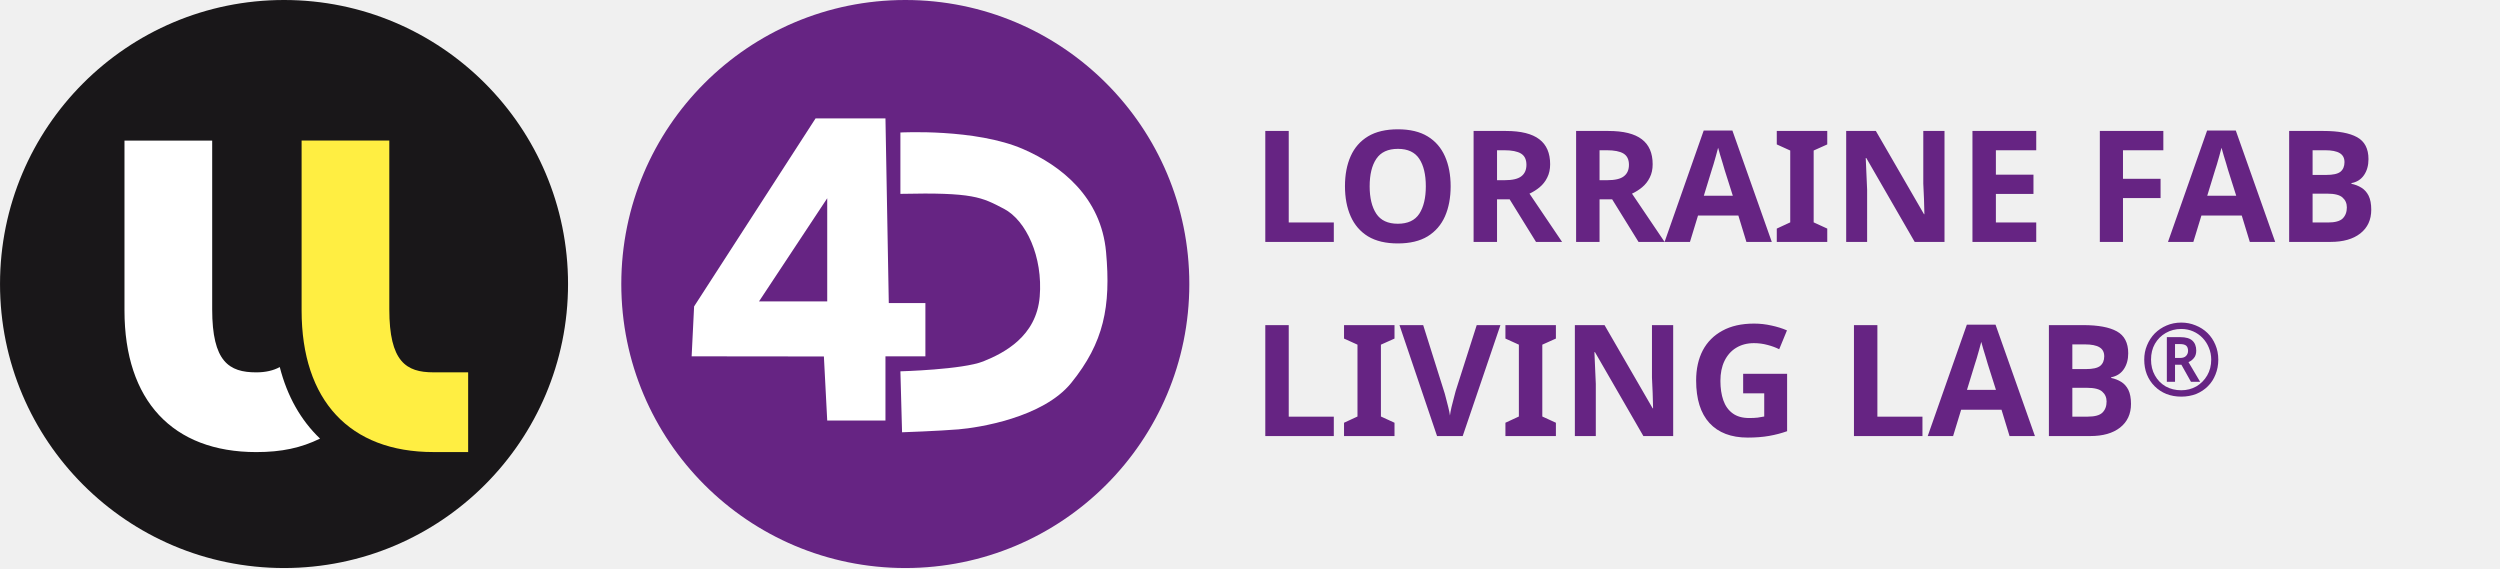
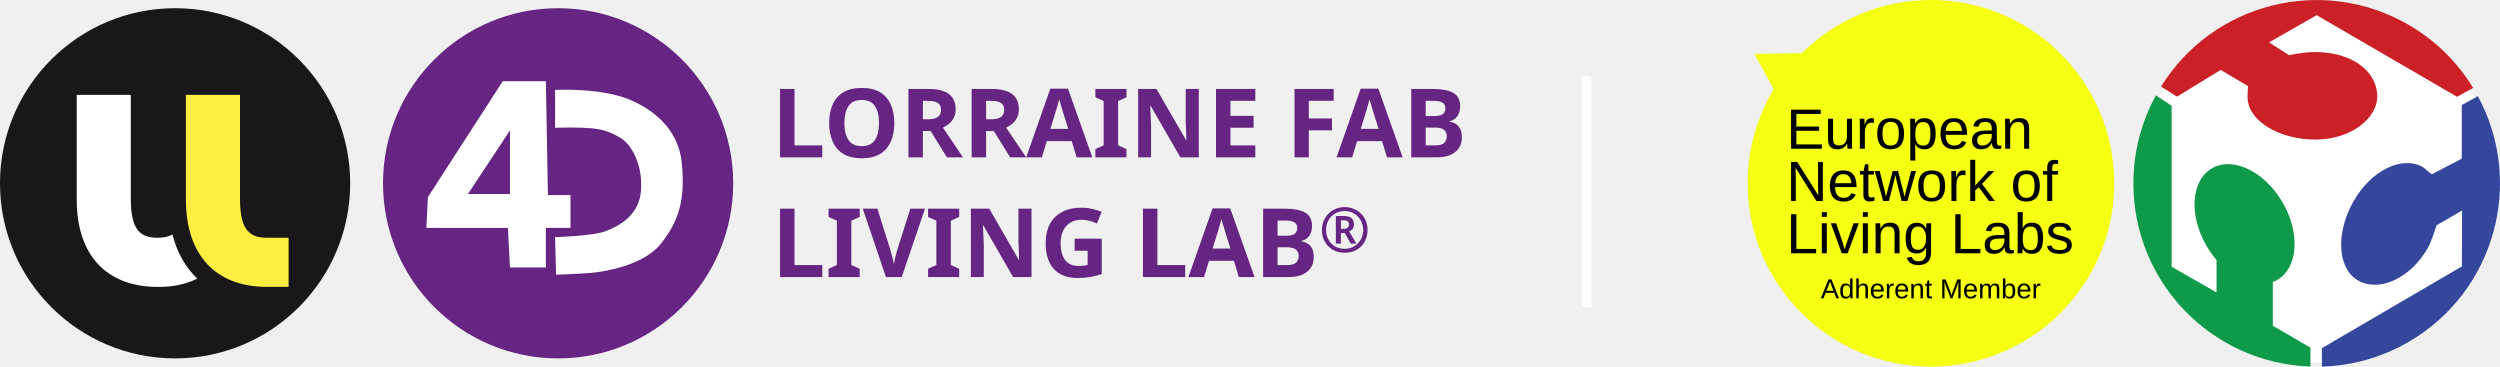
- <svg xmlns="http://www.w3.org/2000/svg" width="79.495mm" height="18.062mm" viewBox="0 0 281.674 64" id="svg3754" version="1.1">
+ <svg xmlns="http://www.w3.org/2000/svg" width="128.948mm" height="18.909mm" viewBox="0 0 456.901 67" id="svg3754" version="1.1">
  <defs id="defs3756" />
-   <g id="layer1" transform="translate(523.9555,-113.7908)">
-     <g id="g4492" transform="translate(19.2343,4.0167846e-6)">
-       <g id="g3810" transform="matrix(0.2456342,0,0,-0.2456342,-438.9264,153.9387)">
-         <path d="M 0,-2.613191e-7 C 71.949,-2.613191e-7 130.275,58.326 130.275,130.275 130.275,202.224 71.949,260.55 0,260.55 -71.949,260.55 -130.275,202.224 -130.275,130.275 -130.275,58.326 -71.949,-2.6131913e-7 0,-2.6131913e-7" style="fill:#662483;fill-opacity:1;fill-rule:nonzero;stroke:none" id="path4633" transform="translate(-9.214811,-97.10401)" />
-         <path d="m 0,0 0,28.147 c 0,0 34.454,1.888 56.294,-7.607 17.496,-7.608 35.754,-22.061 38.037,-47.166 2.281,-25.104 -1.021,-41.625 -15.977,-60.097 -12.931,-15.976 -42.6,-20.54 -51.728,-21.301 -9.129,-0.761 -25.865,-1.337 -25.865,-1.337 L 0,-81.398 c 0,0 28.568,0.76 38.037,4.564 9.467,3.804 24.343,11.411 25.864,29.669 1.522,18.257 -6.205,34.993 -16.416,40.318 C 37.276,-1.521 33.472,0.761 0,0" style="fill:#ffffff;fill-opacity:1;fill-rule:nonzero;stroke:none" id="path4641" transform="translate(-11.46629,74.52199)" />
-         <path d="m 0,0 0,24.424 -16.792,0 -1.526,84.721 -32.057,0 -55.717,-86.248 -1.131,-22.897 60.664,-0.067 1.527,-29.381 26.714,0 0,29.448 L 0,0 Z m -45.032,25.187 -31.293,0 31.293,47.322 0,-47.322 z" style="fill:#ffffff;fill-opacity:1;fill-rule:nonzero;stroke:none" id="path4649" />
+   <g id="layer1" transform="translate(523.9555,-112.2908)">
+     <g id="g915">
+       <circle r="31.927" cy="145.791" cx="-100.554" id="path883" style="opacity:1;fill:#ffffff;fill-opacity:1;stroke:#ffffff;stroke-width:1.772;stroke-linecap:round;stroke-linejoin:round;stroke-miterlimit:4;stroke-dasharray:none;stroke-dashoffset:0;stroke-opacity:1" />
+       <g transform="translate(19.2343,6.9410594e-6)" id="g4492">
+         <g transform="matrix(0.2456342,0,0,-0.2456342,-438.9264,153.9387)" id="g3810">
+           <path transform="translate(-9.214811,-97.10401)" id="path4633" style="fill:#662483;fill-opacity:1;fill-rule:nonzero;stroke:none" d="M 0,-2.613191e-7 C 71.949,-2.613191e-7 130.275,58.326 130.275,130.275 130.275,202.224 71.949,260.55 0,260.55 -71.949,260.55 -130.275,202.224 -130.275,130.275 -130.275,58.326 -71.949,-2.6131913e-7 0,-2.6131913e-7" />
+           <path transform="translate(-11.46629,74.52199)" id="path4641" style="fill:#ffffff;fill-opacity:1;fill-rule:nonzero;stroke:none" d="m 0,0 v 28.147 c 0,0 34.454,1.888 56.294,-7.607 17.496,-7.608 35.754,-22.061 38.037,-47.166 2.281,-25.104 -1.021,-41.625 -15.977,-60.097 -12.931,-15.976 -42.6,-20.54 -51.728,-21.301 -9.129,-0.761 -25.865,-1.337 -25.865,-1.337 L 0,-81.398 c 0,0 28.568,0.76 38.037,4.564 9.467,3.804 24.343,11.411 25.864,29.669 1.522,18.257 -6.205,34.993 -16.416,40.318 C 37.276,-1.521 33.472,0.761 0,0" />
+           <path id="path4649" style="fill:#ffffff;fill-opacity:1;fill-rule:nonzero;stroke:none" d="m 0,0 v 24.424 h -16.792 l -1.526,84.721 H -50.375 L -106.092,22.897 -107.223,0 l 60.664,-0.067 1.527,-29.381 h 26.714 V 0 Z m -45.032,25.187 h -31.293 l 31.293,47.322 z" />
+         </g>
+         <text xml:space="preserve" style="font-style:normal;font-variant:normal;font-weight:normal;font-stretch:normal;line-height:0%;font-family:Georgia;-inkscape-font-specification:'Georgia, Normal';text-align:start;letter-spacing:0px;word-spacing:0px;writing-mode:lr-tb;text-anchor:start;fill:#662483;fill-opacity:1;stroke:none;stroke-width:1px;stroke-linecap:butt;stroke-linejoin:miter;stroke-opacity:1" x="-402.208" y="141.048" id="text5034">
+           <tspan id="tspan5036" x="-402.208" y="141.048" style="font-style:normal;font-variant:normal;font-weight:800;font-stretch:normal;font-size:17.5px;line-height:1.25;font-family:'Avenir LT Std';-inkscape-font-specification:'Avenir LT Std Ultra-Bold'">LORRAINE FAB</tspan>
+           <tspan x="-402.208" y="162.923" id="tspan5038" style="font-style:normal;font-variant:normal;font-weight:800;font-stretch:normal;font-size:17.5px;line-height:1.25;font-family:'Avenir LT Std';-inkscape-font-specification:'Avenir LT Std Ultra-Bold'">LIVING LAB<tspan style="font-style:normal;font-variant:normal;font-weight:800;font-stretch:normal;font-size:65%;font-family:'Avenir LT Std';-inkscape-font-specification:'Avenir LT Std Ultra-Bold';baseline-shift:super;fill:#662483;fill-opacity:1" id="tspan5040">®</tspan>
+           </tspan>
+         </text>
      </g>
-       <text id="text5034" y="141.048" x="-402.208" style="font-style:normal;font-variant:normal;font-weight:normal;font-stretch:normal;font-size:17.5px;line-height:125%;font-family:Georgia;-inkscape-font-specification:'Georgia, Normal';text-align:start;letter-spacing:0px;word-spacing:0px;writing-mode:lr-tb;text-anchor:start;fill:#662483;fill-opacity:1;stroke:none;stroke-width:1px;stroke-linecap:butt;stroke-linejoin:miter;stroke-opacity:1" xml:space="preserve">
-         <tspan style="font-style:normal;font-variant:normal;font-weight:800;font-stretch:normal;font-family:'Avenir LT Std';-inkscape-font-specification:'Avenir LT Std Ultra-Bold'" y="141.048" x="-402.208" id="tspan5036">LORRAINE FAB</tspan>
-         <tspan style="font-style:normal;font-variant:normal;font-weight:800;font-stretch:normal;font-family:'Avenir LT Std';-inkscape-font-specification:'Avenir LT Std Ultra-Bold'" id="tspan5038" y="162.923" x="-402.208">LIVING LAB<tspan id="tspan5040" style="font-style:normal;font-variant:normal;font-weight:800;font-stretch:normal;font-size:65%;font-family:'Avenir LT Std';-inkscape-font-specification:'Avenir LT Std Ultra-Bold';baseline-shift:super;fill:#662483;fill-opacity:1">®</tspan>
-         </tspan>
-       </text>
-     </g>
-     <g id="g4487" transform="matrix(0.1932019,0,0,0.1932019,-247.3884,179.7484)">
-       <path id="path4428" d="m -1100.233,-175.758 c 0,91.465 -74.155,165.625 -165.625,165.625 -91.48,0 -165.635,-74.16 -165.635,-165.625 0,-91.475 74.155,-165.635 165.635,-165.635 91.47,0 165.625,74.16 165.625,165.635" style="fill:#191719;fill-opacity:1;fill-rule:nonzero;stroke:none" />
-       <path id="path4430" d="m -1268.349,-127.33 c -3.696,2.017 -8.252,3.091 -13.701,3.091 -15.874,0 -25.713,-6.147 -25.713,-36.777 l 0,-98.384 -51.148,0 0,99.092 c 0,52.471 28.018,82.563 76.86,82.563 14.809,0 26.084,-2.451 37.188,-7.861 -11.133,-10.615 -19.131,-24.634 -23.486,-41.724" style="fill:#ffffff;fill-opacity:1;fill-rule:nonzero;stroke:none" />
-       <path id="path4432" d="m -1204.467,-161.036 0,-98.384 -51.148,0 0,99.097 c 0,52.456 28.023,82.559 76.86,82.559 l 20.264,0 0,-46.489 -20.264,0 c -15.874,0 -25.713,-6.152 -25.713,-36.782" style="fill:#ffee42;fill-opacity:1;fill-rule:nonzero;stroke:none" />
+       <g transform="matrix(0.1932019,0,0,0.1932019,-247.3884,179.7484)" id="g4487">
+         <path style="fill:#191719;fill-opacity:1;fill-rule:nonzero;stroke:none" d="m -1100.233,-175.758 c 0,91.465 -74.155,165.625 -165.625,165.625 -91.48,0 -165.635,-74.16 -165.635,-165.625 0,-91.475 74.155,-165.635 165.635,-165.635 91.47,0 165.625,74.16 165.625,165.635" id="path4428" />
+         <path style="fill:#ffffff;fill-opacity:1;fill-rule:nonzero;stroke:none" d="m -1268.349,-127.33 c -3.696,2.017 -8.252,3.091 -13.701,3.091 -15.874,0 -25.713,-6.147 -25.713,-36.777 v -98.384 h -51.148 v 99.092 c 0,52.471 28.018,82.563 76.86,82.563 14.809,0 26.084,-2.451 37.188,-7.861 -11.133,-10.615 -19.131,-24.634 -23.486,-41.724" id="path4430" />
+         <path style="fill:#ffee42;fill-opacity:1;fill-rule:nonzero;stroke:none" d="m -1204.467,-161.036 v -98.384 h -51.148 v 99.097 c 0,52.456 28.023,82.559 76.86,82.559 h 20.264 v -46.489 h -20.264 c -15.874,0 -25.713,-6.152 -25.713,-36.782" id="path4432" />
+       </g>
+       <g id="layer1-9" transform="translate(-379.6252,-89.42856)">
+         <g id="g4323" transform="matrix(0.134,0,0,0.134,161.8629,156.0722)">
+           <path style="opacity:1;fill:#f5ff12;fill-opacity:1;stroke:#f5ff12;stroke-width:2.527;stroke-miterlimit:4;stroke-dasharray:none;stroke-dashoffset:0;stroke-opacity:1" d="m 597.308,590.65 c 0,137.373 -111.363,248.737 -248.737,248.737 -137.373,0 -248.737,-111.363 -248.737,-248.737 0,-46.71 12.875,-90.412 35.27,-127.752 0.122,-0.203 0.366,-0.608 0.366,-0.608 l -25.451,-46.924 62.99,-0.975 c 0,0 2.194,-2.105 2.597,-2.495 44.763,-43.323 105.751,-69.983 172.965,-69.983 137.373,0 248.737,111.363 248.737,248.737 z" id="path4325" />
+           <text xml:space="preserve" style="font-style:normal;font-variant:normal;font-weight:normal;font-stretch:normal;line-height:0%;font-family:Arial;-inkscape-font-specification:Arial;text-align:start;letter-spacing:0px;word-spacing:0px;writing-mode:lr-tb;text-anchor:start;fill:#000000;fill-opacity:1;stroke:none;stroke-width:1px;stroke-linecap:butt;stroke-linejoin:miter;stroke-opacity:1" x="151.435" y="543.498" id="text4327">
+             <tspan id="tspan4329" x="151.435" y="543.498" style="font-style:normal;font-variant:normal;font-weight:normal;font-stretch:normal;font-size:77.5px;line-height:0.92;font-family:Arial;-inkscape-font-specification:Arial;letter-spacing:0px">European</tspan>
+             <tspan x="151.435" y="614.798" style="font-style:normal;font-variant:normal;font-weight:normal;font-stretch:normal;font-size:77.5px;line-height:92%;font-family:Arial;-inkscape-font-specification:Arial;letter-spacing:0px" id="tspan4331">Network of</tspan>
+             <tspan x="151.435" y="686.098" style="font-style:normal;font-variant:normal;font-weight:normal;font-stretch:normal;font-size:77.5px;line-height:92%;font-family:Arial;-inkscape-font-specification:Arial;letter-spacing:0px" id="tspan4333">Living Labs</tspan>
+           </text>
+           <text id="text4335" y="747.498" x="198.288" style="font-style:normal;font-variant:normal;font-weight:normal;font-stretch:normal;line-height:0%;font-family:Arial;-inkscape-font-specification:Arial;text-align:start;letter-spacing:0px;word-spacing:0px;writing-mode:lr-tb;text-anchor:start;fill:#000000;fill-opacity:1;stroke:none;stroke-width:1px;stroke-linecap:butt;stroke-linejoin:miter;stroke-opacity:1" xml:space="preserve">
+             <tspan id="tspan4337" style="font-style:normal;font-variant:normal;font-weight:normal;font-stretch:normal;font-size:37.5px;line-height:92%;font-family:Arial;-inkscape-font-specification:Arial;letter-spacing:0px" y="747.498" x="198.288">Adherent Member</tspan>
+           </text>
+         </g>
+       </g>
+       <g transform="matrix(0.1225141,0,0,0.1225141,-34.11228,134.501)" id="g4470">
+         <g id="g3" transform="translate(-844.5826,-188.5252)">
+           <path style="fill:#0e9a48" id="path5" d="m 236.824,493.146 v -65.203 c 2.34,-0.895 4.623,-1.963 6.815,-3.257 31.087,-18.327 34.355,-70.395 7.293,-116.288 -27.059,-45.895 -74.196,-68.24 -105.282,-49.912 -31.087,18.329 -34.354,70.394 -7.297,116.288 4.366,7.403 9.258,14.182 14.517,20.287 V 443.5 L 85.868,405.156 V 165.002 L 62.383,149.499 c -21.394,38.979 -33.561,83.741 -33.561,131.343 0,147.904 117.359,268.317 264.08,273.177 l 0.025,-28.178 z" />
+           <path style="fill:#cb2026" id="path7" d="m 159.006,111.537 40.952,24.27 c -0.807,6.729 -0.833,14.137 -0.807,16.684 0.375,36.085 49.245,63.517 102.52,62.965 53.275,-0.552 91.219,-32.827 90.95,-64.58 -0.304,-36.084 -35.004,-64.336 -88.259,-65.924 -18.029,-0.538 -35.408,3.062 -43.322,4.574 L 231.172,70.42 302.209,29.889 511.621,151.614 535.638,138.431 C 512.533,100.441 479.811,67.564 438.557,43.812 310.379,-29.985 147.468,11.642 70.052,136.37 l 23.821,15.042 z" />
+           <path style="fill:#35469d" id="path9" d="m 518.687,243.843 -44.532,23.277 c -1.614,-0.27 -11.499,-9.522 -13.723,-10.764 -31.526,-17.563 -77.938,5.659 -103.867,52.201 -25.93,46.54 -23.719,99.753 7.805,117.32 31.527,17.562 78.47,-3.509 104.403,-50.049 4.182,-7.508 9.767,-24.938 12.378,-32.559 l 37.938,-21.932 -0.225,83.273 -208.851,121.97 0.101,27.481 c 44.448,-1.233 89.223,-13.354 130.301,-37.406 C 568.045,441.919 612.652,279.8 542.709,150.734 l -24.022,13.191 z" />
+         </g>
+         <path style="fill:none;stroke:#010101" id="path11" d="M -459.498,355.25" />
+       </g>
+       <path id="path2267" d="m -234,168.416 v -42.188" style="fill:none;fill-rule:evenodd;stroke:#ffffff;stroke-width:1.772;stroke-linecap:butt;stroke-linejoin:miter;stroke-miterlimit:4;stroke-dasharray:none;stroke-opacity:1" />
    </g>
  </g>
</svg>
